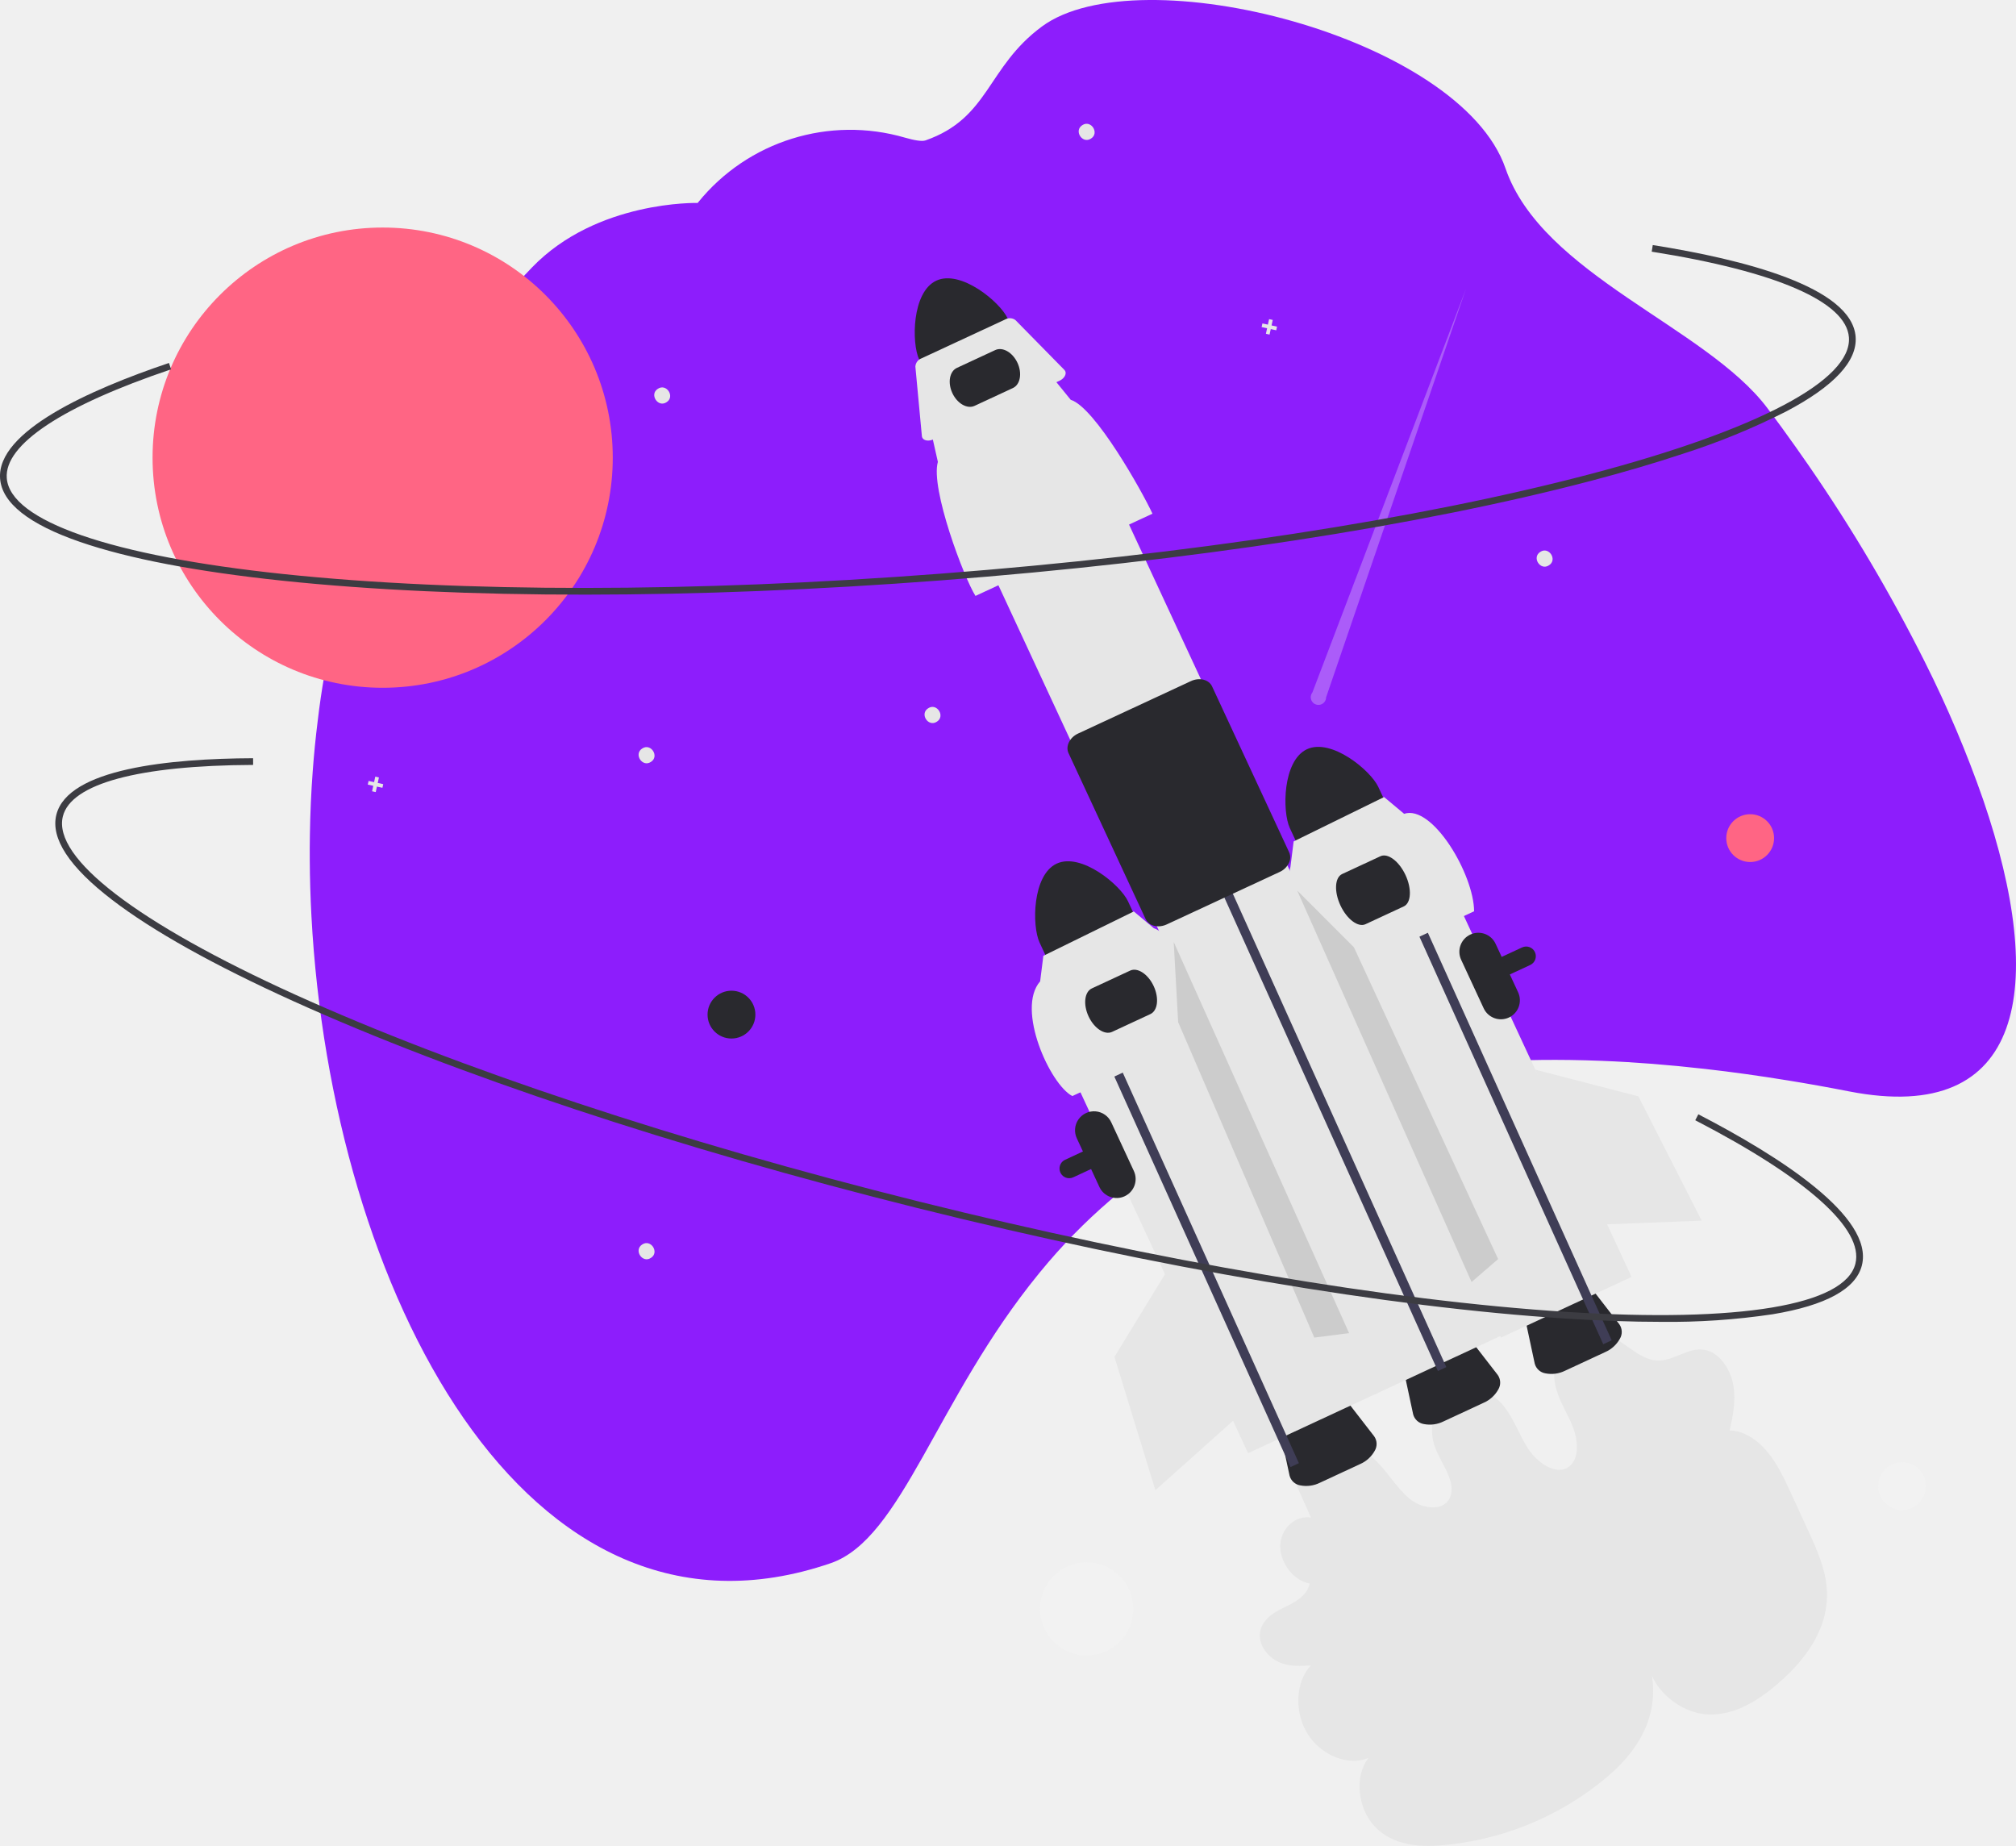
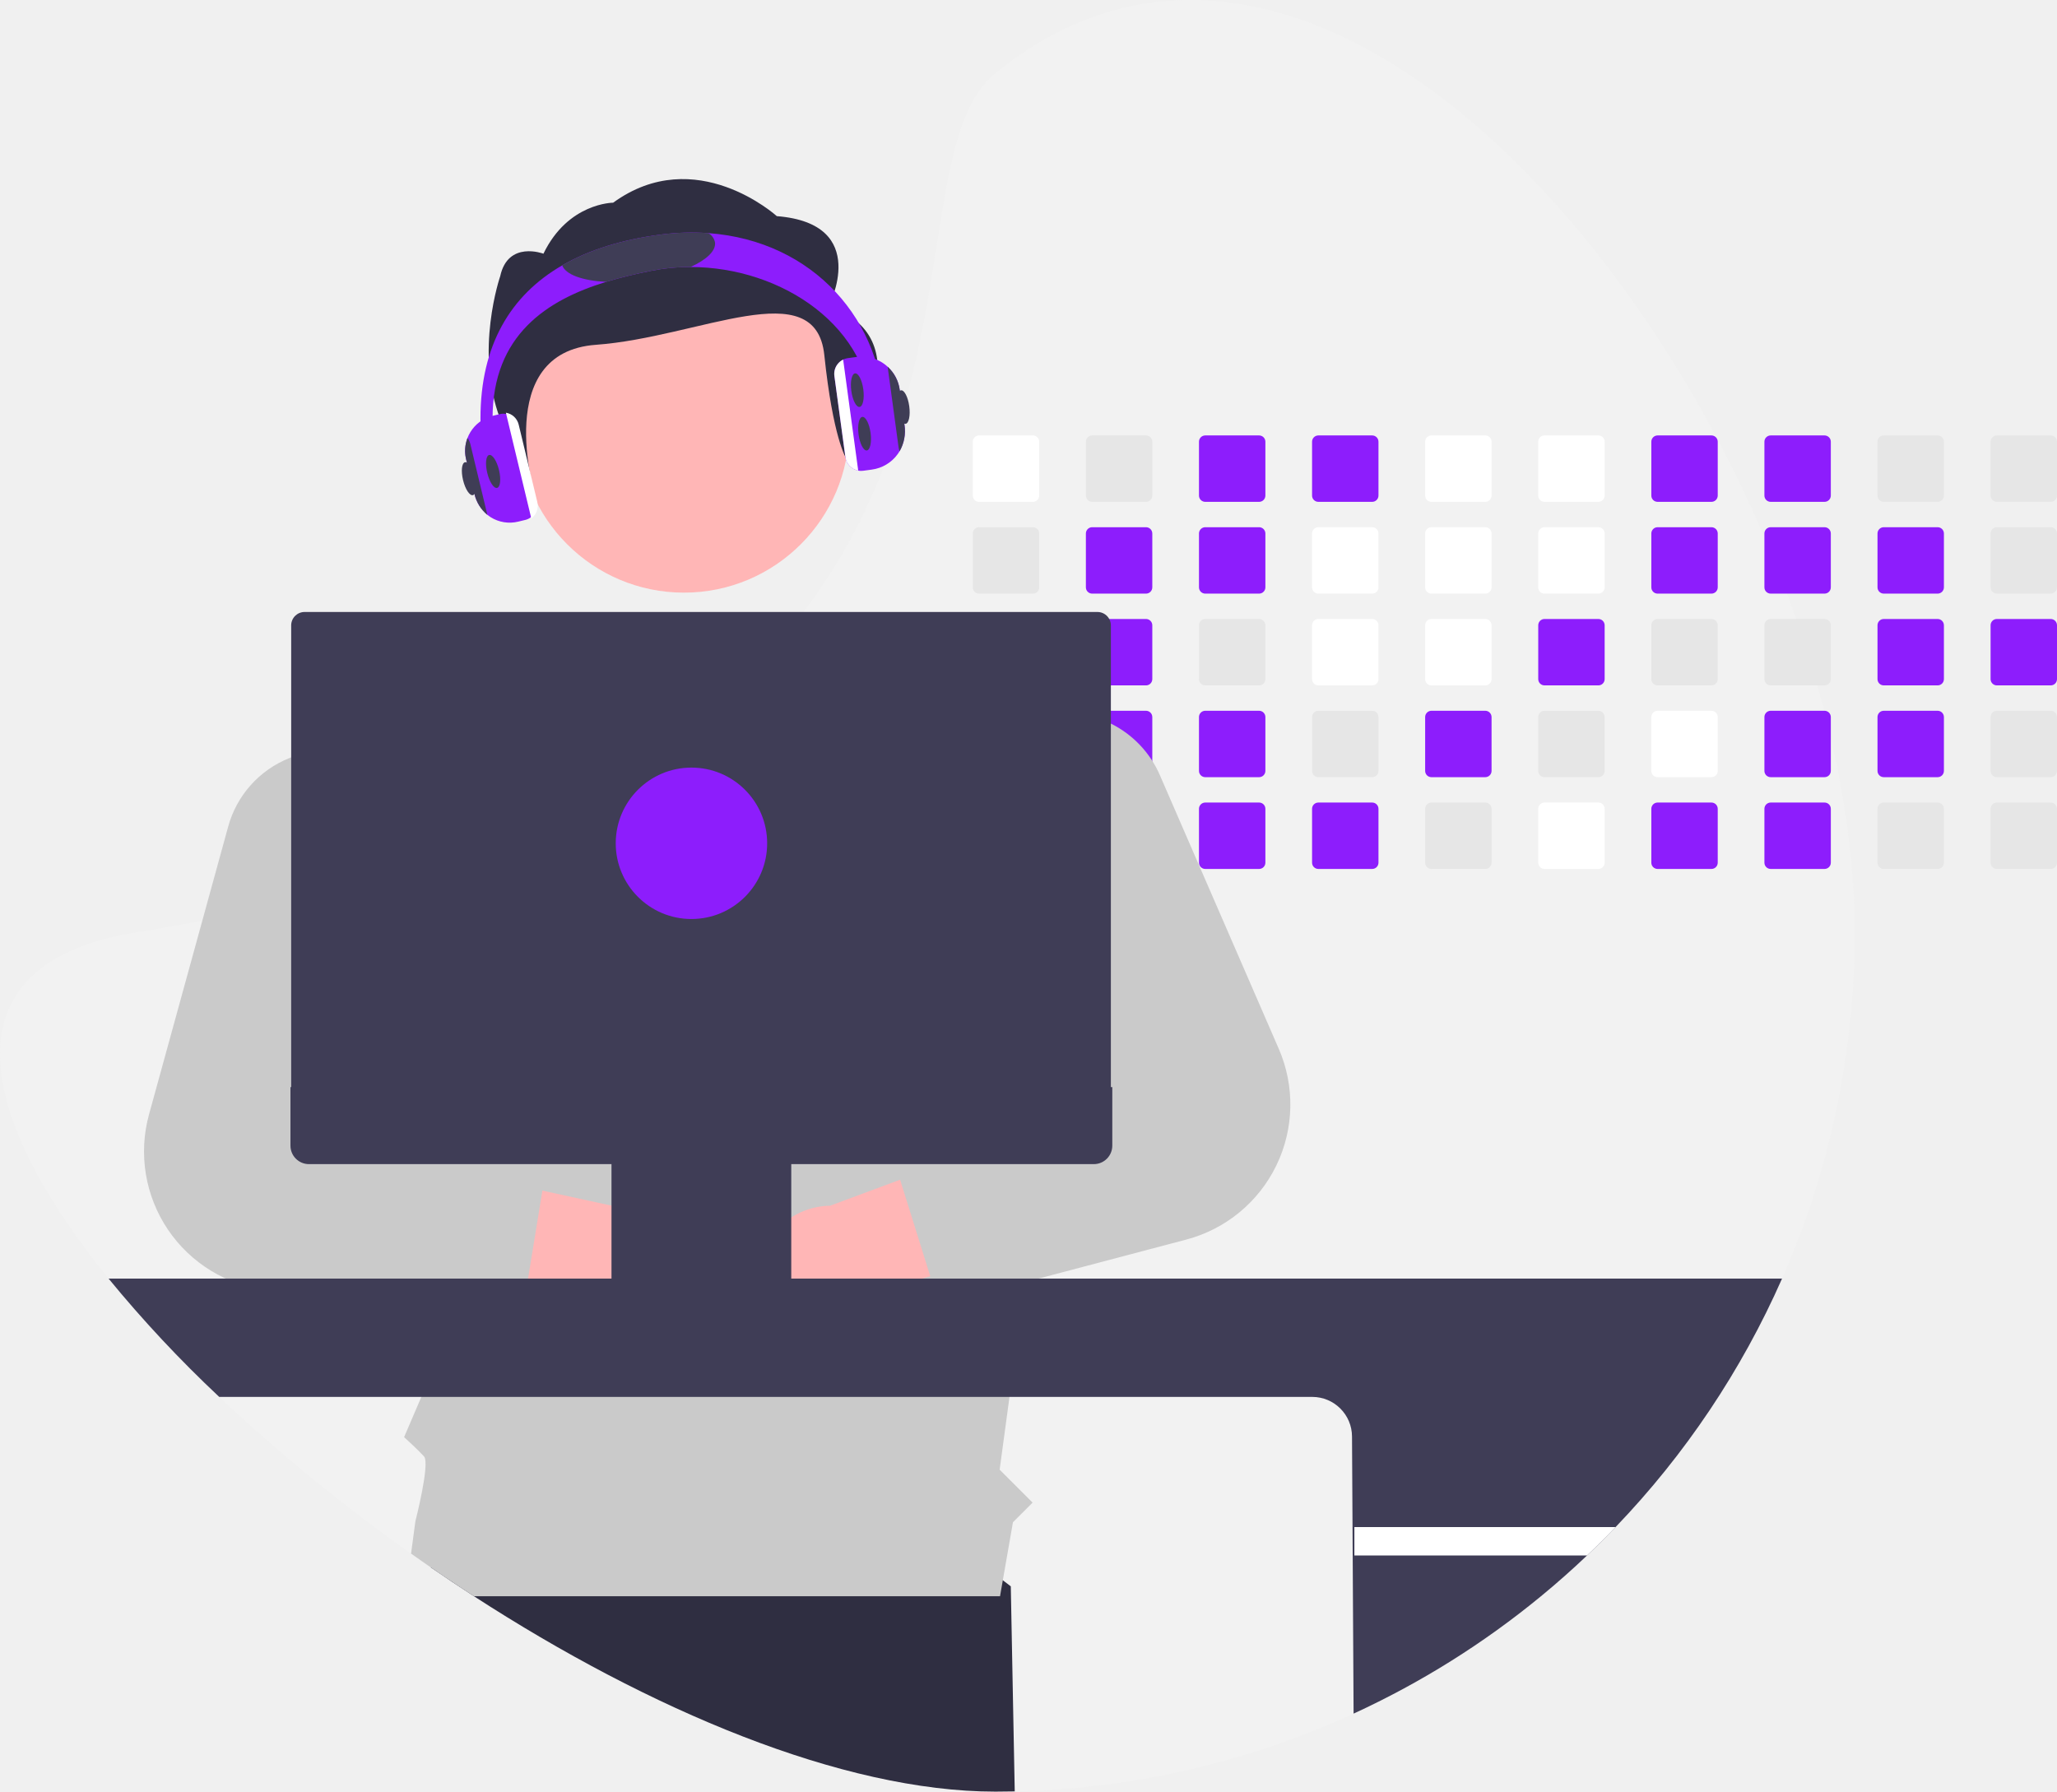
- <svg xmlns="http://www.w3.org/2000/svg" width="534.655" height="489.501" viewBox="0 0 534.655 489.501">
-   <g id="undraw_outer_space_re_u9vd" transform="translate(0.001 0)">
-     <path id="Caminho_87" data-name="Caminho 87" d="M721.152,670.742l5.138,11.52c-4.176-.665-8.06,2.9-8.147,7.482s3.638,9.346,7.814,10c-.8,3.556-4.243,5.124-7.232,6.561s-6.212,3.821-5.99,7.61c.179,3.043,2.695,5.729,5.366,6.809s5.475.914,8.181.733c-4.1,4.289-4.5,12.352-.9,18.136s10.793,8.632,16.178,6.405c-3.8,4.733-2.978,13.4,1.744,18.285,4.76,4.924,11.659,5.4,17.689,4.882a78.347,78.347,0,0,0,42.069-16.672c4.61-3.663,8.917-7.972,11.547-13.592a24.874,24.874,0,0,0,.955-19.131c.661,8.012,8.68,14.339,15.893,14.693s13.512-3.709,18.865-8.343c7.118-6.162,13.708-14.8,12.731-25.457-.484-5.276-2.788-10.35-5.048-15.265l-4.382-9.528c-1.769-3.847-3.578-7.759-6.24-10.987s-6.358-5.727-10.056-5.7c.846-3.863,1.695-7.87.986-11.974s-3.422-8.354-7.112-9.315c-4.7-1.223-8.677,3.111-13.4,2.7-4.545-.393-8.3-4.954-12.714-6.762a10.178,10.178,0,0,0-10.983,1.9c-2.8,2.731-3.964,7.345-2.96,11.711.88,3.825,3.22,7.2,4.64,10.887s1.641,8.431-1.087,10.446c-3.292,2.431-8.3-.877-10.875-4.879s-4.049-8.848-7.3-12.213c-3.839-3.972-9.848-4.9-13.8-2.138s-5.464,8.958-3.471,14.221c1.629,4.3,5.361,8.658,4.067,12.711-1.368,4.283-7.354,3.741-10.965.714s-6.008-7.587-9.575-10.682a14.834,14.834,0,0,0-12.505-3.641,12.875,12.875,0,0,0-9.227,8.244" transform="translate(-378.612 -279.825)" fill="#e6e6e6" />
-     <path id="Caminho_88" data-name="Caminho 88" d="M852.725,629.49l-10.66,4.953a8.183,8.183,0,0,1-5.175.7,3.527,3.527,0,0,1-2.868-2.6l-2.48-11.585c-.468-2.185,1.342-4.771,4.3-6.147l5.887-2.735c2.962-1.376,6.105-1.092,7.474.676l7.254,9.367a3.527,3.527,0,0,1,.135,3.867A8.184,8.184,0,0,1,852.725,629.49Z" transform="translate(-427.004 -270.947)" fill="#29292e" />
-     <path id="Caminho_89" data-name="Caminho 89" d="M300.467,181.318a209.733,209.733,0,0,1,45.917-73.5c17.185-17.84,43.932-17.1,43.932-17.1l.153-.19A51.888,51.888,0,0,1,445.3,73.4c2.55.732,4.512,1.056,5.444.73,17.008-5.953,16.209-19.388,30.883-30.212,25.694-18.951,110.916,2.757,122.933,37.63,9.74,28.264,53.216,41.963,69.459,63.582q3.81,5.071,7.476,10.259,1.719,2.41,3.4,4.857a432.753,432.753,0,0,1,30.9,52.229,304.61,304.61,0,0,1,15.464,36.546c16.939,49.52,11.147,86.414-35.561,77.3q-8.293-1.623-16.188-2.9-11.432-1.866-22.067-3.066-14.321-1.629-27.25-2.134-4.347-.175-8.535-.234c-41.277-.572-71.9,7.2-95.221,19.256q-5.931,3.059-11.241,6.472a139.852,139.852,0,0,0-15.452,11.446,151.019,151.019,0,0,0-18.617,19.076l-.309.379c-27.282,33.371-36.261,70.315-55.238,76.82-81.125,27.811-132.432-73-137.694-171.622q-.4-7.454-.44-14.866-.025-3.313.033-6.608c.083-5.731.336-11.426.759-17.051q.237-3.226.55-6.418c.23-2.295.48-4.576.769-6.843A212.191,212.191,0,0,1,300.467,181.318Z" transform="translate(-205.294 -36.897)" fill="#8d1dfc" />
-     <path id="Caminho_90" data-name="Caminho 90" d="M729.9,371.812c-6.479,3.016-6.586,16.527-4.554,20.9l3.682,7.924,23.467-10.9-3.681-7.924C746.777,377.437,736.383,368.806,729.9,371.812Z" transform="translate(-383.281 -173.132)" fill="#29292e" />
-     <path id="Caminho_91" data-name="Caminho 91" d="M625.627,521.994a2.566,2.566,0,0,1-1.082-4.894l121.191-56.307a2.565,2.565,0,1,1,2.162,4.653h0L626.707,521.753A2.55,2.55,0,0,1,625.627,521.994Z" transform="translate(-342.071 -209.55)" fill="#29292e" />
-     <rect id="Retângulo_17" data-name="Retângulo 17" width="38.199" height="128.968" transform="translate(343.716 237.753) rotate(-24.92)" fill="#e6e6e6" />
-     <path id="Caminho_92" data-name="Caminho 92" d="M563.971,162.086c-6.479,3.016-6.586,16.527-4.554,20.9l3.682,7.924,23.467-10.9-3.682-7.924C580.848,167.711,570.454,159.08,563.971,162.086Z" transform="translate(-315.659 -87.662)" fill="#29292e" />
-     <path id="Caminho_93" data-name="Caminho 93" d="M798.3,652.185l-10.66,4.953a8.184,8.184,0,0,1-5.175.7,3.527,3.527,0,0,1-2.868-2.6l-2.48-11.585c-.468-2.185,1.342-4.771,4.3-6.147l5.887-2.735c2.962-1.376,6.105-1.092,7.474.676l7.255,9.367a3.527,3.527,0,0,1,.135,3.867A8.183,8.183,0,0,1,798.3,652.185Z" transform="translate(-404.823 -280.196)" fill="#29292e" />
-     <path id="Caminho_94" data-name="Caminho 94" d="M742.979,679.631l-10.66,4.953a8.184,8.184,0,0,1-5.175.7,3.527,3.527,0,0,1-2.868-2.6L721.8,671.1c-.468-2.185,1.342-4.771,4.3-6.147l5.887-2.735c2.962-1.376,6.105-1.092,7.474.676l7.254,9.367a3.527,3.527,0,0,1,.135,3.867,8.183,8.183,0,0,1-3.87,3.505Z" transform="translate(-382.279 -291.381)" fill="#29292e" />
-     <rect id="Retângulo_18" data-name="Retângulo 18" width="38.199" height="260.695" transform="translate(254.651 133.392) rotate(-24.92)" fill="#e6e6e6" />
-     <path id="Caminho_95" data-name="Caminho 95" d="M546.277,397.1l-3.887-8.553,2.238-1.032,3.875,8.526L604.619,520.46l-2.235,1.039" transform="translate(-221.042 -157.924)" fill="#3f3d56" />
-     <path id="Caminho_96" data-name="Caminho 96" d="M620.277,385.1l-3.887-8.553,2.238-1.032,3.875,8.526L678.619,508.46l-2.235,1.039" transform="translate(-251.199 -153.033)" fill="#3f3d56" />
-     <path id="Caminho_97" data-name="Caminho 97" d="M624.479,242.372,577.54,264.18c-2.988-4.649-12-28.474-9.974-35.543l-1.518-6.741,32.41-15.058,4.338,5.337C609.235,214.15,621.772,236.528,624.479,242.372Z" transform="translate(-318.837 -106.153)" fill="#e6e6e6" />
-     <path id="Caminho_98" data-name="Caminho 98" d="M596.747,195.925,563.3,211.464c-1.234.574-2.549.363-2.937-.471a1.154,1.154,0,0,1-.1-.381l-1.731-18.466a2.469,2.469,0,0,1,1.636-2.167l22.18-10.305a2.469,2.469,0,0,1,2.711.147l13,13.232c.665.677.3,1.835-.806,2.587a3.6,3.6,0,0,1-.5.284Z" transform="translate(-315.772 -94.951)" fill="#e6e6e6" />
-     <path id="Caminho_99" data-name="Caminho 99" d="M650.728,406.435a4.519,4.519,0,0,1-1.075-.127,3.321,3.321,0,0,1-2.309-1.792L626.9,360.505c-.846-1.822.29-4.152,2.532-5.194L659.371,341.4c2.243-1.043,4.756-.407,5.6,1.414l20.448,44.01a3.32,3.32,0,0,1-.119,2.92,5.04,5.04,0,0,1-2.414,2.274l-29.941,13.911A5.285,5.285,0,0,1,650.728,406.435Z" transform="translate(-343.521 -160.787)" fill="#29292e" />
-     <rect id="Retângulo_19" data-name="Retângulo 19" width="38.199" height="128.968" transform="translate(276.663 268.404) rotate(-24.92)" fill="#e6e6e6" />
-     <path id="Caminho_100" data-name="Caminho 100" d="M590.665,203.473l-10.159,4.72c-1.96.911-4.605-.607-5.895-3.383s-.744-5.776,1.216-6.687l10.159-4.72c1.96-.911,4.605.607,5.895,3.383S592.626,202.562,590.665,203.473Z" transform="translate(-322.042 -100.57)" fill="#29292e" />
-     <path id="Caminho_101" data-name="Caminho 101" d="M617.865,423.016c-6.479,3.016-6.586,16.527-4.554,20.9l3.681,7.924,23.467-10.9-3.682-7.924C634.742,428.641,624.348,420.01,617.865,423.016Z" transform="translate(-337.623 -193.999)" fill="#29292e" />
-     <path id="Caminho_102" data-name="Caminho 102" d="M437.908,375.223c-2.288,1.525-4.63-2.1-2.3-3.561C437.9,370.138,440.24,373.767,437.908,375.223Z" transform="translate(-265.286 -173.175)" fill="#e6e6e6" />
-     <path id="Caminho_103" data-name="Caminho 103" d="M839.908,287.223c-2.288,1.525-4.63-2.1-2.3-3.561C839.9,282.138,842.239,285.767,839.908,287.223Z" transform="translate(-429.114 -137.312)" fill="#e6e6e6" />
-     <path id="Caminho_104" data-name="Caminho 104" d="M565.908,357.223c-2.288,1.525-4.63-2.1-2.3-3.561C565.9,352.138,568.24,355.767,565.908,357.223Z" transform="translate(-317.45 -165.84)" fill="#e6e6e6" />
-     <path id="Caminho_105" data-name="Caminho 105" d="M437.908,597.223c-2.288,1.525-4.63-2.1-2.3-3.561C437.9,592.138,440.24,595.766,437.908,597.223Z" transform="translate(-265.286 -263.647)" fill="#e6e6e6" />
-     <path id="Caminho_106" data-name="Caminho 106" d="M634.907,96.223c-2.288,1.525-4.63-2.1-2.3-3.561C634.9,91.138,637.24,94.767,634.907,96.223Z" transform="translate(-345.57 -59.474)" fill="#e6e6e6" />
-     <path id="Caminho_107" data-name="Caminho 107" d="M444.908,214.223c-2.288,1.525-4.63-2.1-2.3-3.561C444.9,209.138,447.24,212.767,444.908,214.223Z" transform="translate(-268.139 -107.562)" fill="#e6e6e6" />
-     <path id="Caminho_108" data-name="Caminho 108" d="M568.822,144.832l-1.456-.319.319-1.456-.97-.213L566.4,144.3l-1.456-.319-.213.97,1.456.319-.319,1.456.97.213.319-1.456,1.456.319Z" transform="translate(-230.145 -58.214)" fill="#e6e6e6" />
-     <path id="Caminho_109" data-name="Caminho 109" d="M168.725,349.611l-1.456-.319.319-1.456-.97-.213-.319,1.456-1.456-.319-.213.97,1.456.319-.319,1.456.97.212.319-1.456,1.456.319Z" transform="translate(-67.092 -141.668)" fill="#e6e6e6" />
-     <path id="Caminho_110" data-name="Caminho 110" d="M815.174,476.856a5.042,5.042,0,0,1-6.689-2.445l-5.991-12.9a5.036,5.036,0,0,1,9.134-4.244l5.991,12.9A5.042,5.042,0,0,1,815.174,476.856Z" transform="translate(-415.005 -207.025)" fill="#29292e" />
-     <path id="Caminho_111" data-name="Caminho 111" d="M643.174,556.856a5.042,5.042,0,0,1-6.689-2.445l-5.991-12.9a5.036,5.036,0,1,1,9.134-4.244l5.991,12.9A5.042,5.042,0,0,1,643.174,556.856Z" transform="translate(-344.909 -239.628)" fill="#29292e" />
-     <path id="Caminho_112" data-name="Caminho 112" d="M774.965,423.942l-40.173,18.665c-2.558-3.979-10.268-24.37-8.537-30.42l.85-6.768,23.987-11.768,5.315,4.446C763.9,395.566,774.9,414.123,774.965,423.942Z" transform="translate(-384.024 -182.286)" fill="#e6e6e6" />
-     <path id="Caminho_113" data-name="Caminho 113" d="M764.807,433.3l-10.159,4.72c-1.96.911-4.943-1.335-6.648-5s-1.5-7.4.463-8.309l10.159-4.72c1.96-.911,4.943,1.335,6.648,5S766.767,432.386,764.807,433.3Z" transform="translate(-392.517 -192.934)" fill="#29292e" />
-     <path id="Caminho_114" data-name="Caminho 114" d="M480.277,440.1l-3.887-8.553,2.238-1.032,3.875,8.526L538.619,563.46l-2.235,1.039" transform="translate(-194.145 -175.448)" fill="#3f3d56" />
-     <path id="Caminho_115" data-name="Caminho 115" d="M661.574,475.145,621.4,493.81c-5.927-3.06-14.984-23.083-8.537-30.42l.85-6.768L637.7,444.854l5.315,4.446C648.528,450.992,659.258,470.145,661.574,475.145Z" transform="translate(-337.011 -203.153)" fill="#e6e6e6" />
-     <path id="Caminho_116" data-name="Caminho 116" d="M651.84,482.7l-10.159,4.72c-1.96.911-4.758-.935-6.235-4.115s-1.084-6.508.876-7.419l10.159-4.72c1.96-.911,4.758.935,6.235,4.115S653.8,481.789,651.84,482.7Z" transform="translate(-346.754 -213.78)" fill="#29292e" />
-     <circle id="Elipse_9" data-name="Elipse 9" cx="61.024" cy="61.024" r="61.024" transform="translate(40.46 60.34)" fill="#ff6584" />
-     <path id="Caminho_117" data-name="Caminho 117" d="M739.591,274.52l37.084-108.308L735.954,273.223a2.039,2.039,0,1,0,3.637,1.3Z" transform="translate(-387.899 -89.597)" fill="#f0f0f0" opacity="0.3" />
-     <path id="Caminho_118" data-name="Caminho 118" d="M595.013,201.966q-10.889,3.619-24.144,7.11C525.163,221.11,463.9,230.5,398.362,235.508s-127.515,5.047-174.52.1c-22.9-2.409-41.008-5.873-53.828-10.3-13.573-4.684-20.705-10.328-21.2-16.775-.96-12.56,23.825-23.615,44.786-30.677l.568,1.684c-28.785,9.7-44.262,19.946-43.58,28.857.868,11.349,27.635,20.622,73.439,25.44,46.9,4.933,108.766,4.9,174.2-.107s126.584-14.372,172.189-26.379c44.538-11.725,69.585-24.96,68.718-36.31-.721-9.423-19.3-17.484-52.3-22.7l.278-1.755c23.983,3.789,52.784,11.084,53.8,24.319.493,6.447-5.7,13.11-18.4,19.8A185.68,185.68,0,0,1,595.013,201.966Z" transform="translate(-148.791 -81.601)" fill="#3c3c42" />
-     <circle id="Elipse_10" data-name="Elipse 10" cx="6.341" cy="6.341" r="6.341" transform="translate(457.813 215.915)" fill="#ff6584" />
-     <circle id="Elipse_11" data-name="Elipse 11" cx="6.341" cy="6.341" r="6.341" transform="translate(498.101 387.731)" fill="#f2f2f2" />
-     <circle id="Elipse_12" data-name="Elipse 12" cx="12.362" cy="12.362" r="12.362" transform="translate(275.828 414.295)" fill="#f2f2f2" />
-     <circle id="Elipse_13" data-name="Elipse 13" cx="6.341" cy="6.341" r="6.341" transform="translate(187.648 262.72)" fill="#29292e" />
-     <path id="Caminho_119" data-name="Caminho 119" d="M687.226,478.768l27.358,7.082,16.779,32.958L703,519.92Z" transform="translate(-280.067 -195.113)" fill="#e6e6e6" />
-     <path id="Caminho_120" data-name="Caminho 120" d="M580.645,398.574,595.7,413.639l38.242,82.682L626.9,502.4Z" transform="translate(-236.632 -162.432)" fill="#ccc" />
-     <path id="Caminho_121" data-name="Caminho 121" d="M525.386,421.624l1.181,21.267,36.1,83.641,9.228-1.188Z" transform="translate(-214.112 -171.825)" fill="#ccc" />
-     <path id="Caminho_122" data-name="Caminho 122" d="M513.588,566.637l-14.734,24.115L509.716,626.1l21.159-18.928Z" transform="translate(-203.3 -230.923)" fill="#e6e6e6" />
-     <path id="Caminho_123" data-name="Caminho 123" d="M599.322,525.729q-11.475,0-25.154-.867c-47.169-3-108.266-13.409-172.038-29.323S279.53,460.113,236.484,440.6c-20.969-9.507-37.062-18.507-47.833-26.748-11.4-8.725-16.391-16.331-14.826-22.6,3.05-12.222,30.056-14.9,52.175-14.987l.008,1.777c-30.375.125-48.294,4.969-50.458,13.64-2.756,11.044,19.721,28.285,61.668,47.3,42.951,19.473,101.67,38.948,165.342,54.837S527.216,520.1,574.281,523.088c45.963,2.92,73.906-1.74,76.662-12.784,2.288-9.169-12.8-22.677-42.474-38.035l.817-1.578c21.564,11.16,46.595,27.166,43.381,40.044-1.566,6.273-9.542,10.643-23.708,12.988A185.651,185.651,0,0,1,599.322,525.729Z" transform="translate(-158.879 -175.197)" fill="#3c3c42" />
-   </g>
+ <svg xmlns="http://www.w3.org/2000/svg" data-name="Layer 1" width="850.538" height="740.83" viewBox="0 0 850.538 740.83">
+   <path d="M941.609,465.125a354.21,354.21,0,0,1-98.85,245.9q-5.745,6.015-11.8,11.74-9.225,8.775-19.07,16.87a353.934,353.934,0,0,1-217.58,80.69q-3.975.09-7.98.09c-63.43,0-143.21-33.88-215.61-80.78q-8.985-5.82-17.81-11.91-4.125-2.82-8.21-5.72a730.43,730.43,0,0,1-79.32-64.8,514.116,514.116,0,0,1-45.75-48.92c-55.63-68.62-67.9-130.45,11.41-143.16q14.085-2.25,27.34-4.81,19.2-3.69,36.75-7.97,23.64-5.745,44.42-12.46,6.99-2.25,13.66-4.59c65.74-23.09,109.74-53.2,139.69-85.87q7.62-8.295,14.05-16.79a236.055,236.055,0,0,0,17.83-27.12,254.898,254.898,0,0,0,18.41-41.05l.27-.78c23.83-68.74,16.58-132.5,42.87-153.84,112.38-91.23,252.29,38.69,317.96,191.9q4.965,11.58,9.34,23.3,1.965,5.235,3.79,10.49,4.8,13.695,8.71,27.46,1.5,5.25,2.86,10.49c.97,3.77,1.9,7.53,2.76,11.29C938.139,412.305,941.609,439.455,941.609,465.125Z" transform="translate(-174.731 -79.58524)" fill="#f2f2f2" />
+   <path d="M594.309,820.325q-3.975.09-7.98.09c-63.43,0-143.21-33.88-215.61-80.78q-8.985-5.82-17.81-11.91l5.16-31.4,156.21-20.74,78.4,59.95Z" transform="translate(-174.731 -79.58524)" fill="#2f2e41" />
+   <path d="M601.829,259.635h-22.26a2.601,2.601,0,0,0-2.6,2.6v22.27a2.593,2.593,0,0,0,2.6,2.59h22.26a2.599,2.599,0,0,0,2.6-2.59v-22.27A2.608,2.608,0,0,0,601.829,259.635Z" transform="translate(-174.731 -79.58524)" fill="#fff" />
+   <path d="M601.829,297.585h-22.26a2.601,2.601,0,0,0-2.6,2.6v22.27a2.593,2.593,0,0,0,2.6,2.59h22.26a2.599,2.599,0,0,0,2.6-2.59v-22.27A2.608,2.608,0,0,0,601.829,297.585Z" transform="translate(-174.731 -79.58524)" fill="#e6e6e6" />
+   <path d="M601.829,335.535h-22.26a2.601,2.601,0,0,0-2.6,2.6v22.26a2.595,2.595,0,0,0,2.6,2.6h22.26a2.601,2.601,0,0,0,2.6-2.6v-22.26A2.608,2.608,0,0,0,601.829,335.535Z" transform="translate(-174.731 -79.58524)" fill="#e6e6e6" />
+   <path d="M604.389,375.625a2.617,2.617,0,0,0-2.56-2.14h-22.26a2.601,2.601,0,0,0-2.6,2.6v22.26a2.595,2.595,0,0,0,2.6,2.6h22.26a2.601,2.601,0,0,0,2.6-2.6v-22.26A2.313,2.313,0,0,0,604.389,375.625Z" transform="translate(-174.731 -79.58524)" fill="#e6e6e6" />
+   <path d="M602.839,411.635a2.634,2.634,0,0,0-1.01-.2h-22.26a2.595,2.595,0,0,0-2.6,2.6v22.26a2.588,2.588,0,0,0,2.6,2.6h22.26a2.601,2.601,0,0,0,2.6-2.6v-22.26A2.616,2.616,0,0,0,602.839,411.635Z" transform="translate(-174.731 -79.58524)" fill="#e6e6e6" />
+   <path d="M648.589,259.635h-22.26a2.601,2.601,0,0,0-2.6,2.6v22.27a2.593,2.593,0,0,0,2.6,2.59h22.26a2.599,2.599,0,0,0,2.6-2.59v-22.27A2.608,2.608,0,0,0,648.589,259.635Z" transform="translate(-174.731 -79.58524)" fill="#e6e6e6" />
+   <path d="M648.589,297.585h-22.26a2.601,2.601,0,0,0-2.6,2.6v22.27a2.593,2.593,0,0,0,2.6,2.59h22.26a2.599,2.599,0,0,0,2.6-2.59v-22.27A2.608,2.608,0,0,0,648.589,297.585Z" transform="translate(-174.731 -79.58524)" fill="#8d1dfc" />
+   <path d="M648.589,335.535h-22.26a2.601,2.601,0,0,0-2.6,2.6v22.26a2.595,2.595,0,0,0,2.6,2.6h22.26a2.601,2.601,0,0,0,2.6-2.6v-22.26A2.608,2.608,0,0,0,648.589,335.535Z" transform="translate(-174.731 -79.58524)" fill="#8d1dfc" />
+   <path d="M648.589,373.485h-22.26a2.593,2.593,0,0,0-2.46,1.78,2.478,2.478,0,0,0-.14.82v22.26a2.595,2.595,0,0,0,2.6,2.6h22.26a2.601,2.601,0,0,0,2.6-2.6v-22.26A2.608,2.608,0,0,0,648.589,373.485Z" transform="translate(-174.731 -79.58524)" fill="#8d1dfc" />
+   <path d="M648.589,411.435h-22.26a2.595,2.595,0,0,0-2.6,2.6v22.26a2.595,2.595,0,0,0,2.6,2.6h22.26a2.601,2.601,0,0,0,2.6-2.6v-22.26A2.601,2.601,0,0,0,648.589,411.435Z" transform="translate(-174.731 -79.58524)" fill="#e6e6e6" />
+   <path d="M695.349,259.635h-22.26a2.601,2.601,0,0,0-2.6,2.6v22.27a2.593,2.593,0,0,0,2.6,2.59h22.26a2.599,2.599,0,0,0,2.6-2.59v-22.27A2.608,2.608,0,0,0,695.349,259.635Z" transform="translate(-174.731 -79.58524)" fill="#8d1dfc" />
+   <path d="M695.349,297.585h-22.26a2.601,2.601,0,0,0-2.6,2.6v22.27a2.593,2.593,0,0,0,2.6,2.59h22.26a2.599,2.599,0,0,0,2.6-2.59v-22.27A2.608,2.608,0,0,0,695.349,297.585Z" transform="translate(-174.731 -79.58524)" fill="#8d1dfc" />
+   <path d="M695.349,335.535h-22.26a2.601,2.601,0,0,0-2.6,2.6v22.26a2.595,2.595,0,0,0,2.6,2.6h22.26a2.601,2.601,0,0,0,2.6-2.6v-22.26A2.608,2.608,0,0,0,695.349,335.535Z" transform="translate(-174.731 -79.58524)" fill="#e6e6e6" />
+   <path d="M695.349,373.485h-22.26a2.601,2.601,0,0,0-2.6,2.6v22.26a2.595,2.595,0,0,0,2.6,2.6h22.26a2.601,2.601,0,0,0,2.6-2.6v-22.26A2.608,2.608,0,0,0,695.349,373.485Z" transform="translate(-174.731 -79.58524)" fill="#8d1dfc" />
+   <path d="M695.349,411.435h-22.26a2.595,2.595,0,0,0-2.6,2.6v22.26a2.595,2.595,0,0,0,2.6,2.6h22.26a2.601,2.601,0,0,0,2.6-2.6v-22.26A2.601,2.601,0,0,0,695.349,411.435Z" transform="translate(-174.731 -79.58524)" fill="#8d1dfc" />
+   <path d="M742.109,259.635h-22.26a2.601,2.601,0,0,0-2.6,2.6v22.27a2.593,2.593,0,0,0,2.6,2.59h22.26a2.599,2.599,0,0,0,2.6-2.59v-22.27A2.608,2.608,0,0,0,742.109,259.635Z" transform="translate(-174.731 -79.58524)" fill="#8d1dfc" />
+   <path d="M742.109,297.585h-22.26a2.601,2.601,0,0,0-2.6,2.6v22.27a2.593,2.593,0,0,0,2.6,2.59h22.26a2.599,2.599,0,0,0,2.6-2.59v-22.27A2.608,2.608,0,0,0,742.109,297.585Z" transform="translate(-174.731 -79.58524)" fill="#fff" />
+   <path d="M742.109,335.535h-22.26a2.601,2.601,0,0,0-2.6,2.6v22.26a2.595,2.595,0,0,0,2.6,2.6h22.26a2.601,2.601,0,0,0,2.6-2.6v-22.26A2.608,2.608,0,0,0,742.109,335.535Z" transform="translate(-174.731 -79.58524)" fill="#fff" />
+   <path d="M742.109,373.485h-22.26a2.601,2.601,0,0,0-2.6,2.6v22.26a2.595,2.595,0,0,0,2.6,2.6h22.26a2.601,2.601,0,0,0,2.6-2.6v-22.26A2.608,2.608,0,0,0,742.109,373.485Z" transform="translate(-174.731 -79.58524)" fill="#e6e6e6" />
+   <path d="M742.109,411.435h-22.26a2.595,2.595,0,0,0-2.6,2.6v22.26a2.595,2.595,0,0,0,2.6,2.6h22.26a2.601,2.601,0,0,0,2.6-2.6v-22.26A2.601,2.601,0,0,0,742.109,411.435Z" transform="translate(-174.731 -79.58524)" fill="#8d1dfc" />
+   <path d="M788.869,259.635h-22.27a2.599,2.599,0,0,0-2.59,2.6v22.27a2.591,2.591,0,0,0,2.59,2.59h22.27a2.599,2.599,0,0,0,2.6-2.59v-22.27A2.608,2.608,0,0,0,788.869,259.635Z" transform="translate(-174.731 -79.58524)" fill="#fff" />
+   <path d="M788.869,297.585h-22.27a2.599,2.599,0,0,0-2.59,2.6v22.27a2.59,2.59,0,0,0,2.59,2.59h22.27a2.599,2.599,0,0,0,2.6-2.59v-22.27A2.608,2.608,0,0,0,788.869,297.585Z" transform="translate(-174.731 -79.58524)" fill="#fff" />
+   <path d="M788.869,335.535h-22.27a2.599,2.599,0,0,0-2.59,2.6v22.26a2.593,2.593,0,0,0,2.59,2.6h22.27a2.601,2.601,0,0,0,2.6-2.6v-22.26A2.608,2.608,0,0,0,788.869,335.535Z" transform="translate(-174.731 -79.58524)" fill="#fff" />
+   <path d="M788.869,373.485h-22.27a2.599,2.599,0,0,0-2.59,2.6v22.26a2.593,2.593,0,0,0,2.59,2.6h22.27a2.601,2.601,0,0,0,2.6-2.6v-22.26A2.608,2.608,0,0,0,788.869,373.485Z" transform="translate(-174.731 -79.58524)" fill="#8d1dfc" />
+   <path d="M788.869,411.435h-22.27a2.593,2.593,0,0,0-2.59,2.6v22.26a2.593,2.593,0,0,0,2.59,2.6h22.27a2.601,2.601,0,0,0,2.6-2.6v-22.26A2.601,2.601,0,0,0,788.869,411.435Z" transform="translate(-174.731 -79.58524)" fill="#e6e6e6" />
+   <path d="M835.629,259.635h-22.27a2.599,2.599,0,0,0-2.59,2.6v22.27a2.591,2.591,0,0,0,2.59,2.59h22.27a2.599,2.599,0,0,0,2.6-2.59v-22.27A2.608,2.608,0,0,0,835.629,259.635Z" transform="translate(-174.731 -79.58524)" fill="#fff" />
+   <path d="M835.629,297.585h-22.27a2.599,2.599,0,0,0-2.59,2.6v22.27a2.59,2.59,0,0,0,2.59,2.59h22.27a2.599,2.599,0,0,0,2.6-2.59v-22.27A2.608,2.608,0,0,0,835.629,297.585Z" transform="translate(-174.731 -79.58524)" fill="#fff" />
+   <path d="M835.629,335.535h-22.27a2.599,2.599,0,0,0-2.59,2.6v22.26a2.593,2.593,0,0,0,2.59,2.6h22.27a2.601,2.601,0,0,0,2.6-2.6v-22.26A2.608,2.608,0,0,0,835.629,335.535Z" transform="translate(-174.731 -79.58524)" fill="#8d1dfc" />
+   <path d="M835.629,373.485h-22.27a2.599,2.599,0,0,0-2.59,2.6v22.26a2.593,2.593,0,0,0,2.59,2.6h22.27a2.601,2.601,0,0,0,2.6-2.6v-22.26A2.608,2.608,0,0,0,835.629,373.485Z" transform="translate(-174.731 -79.58524)" fill="#e6e6e6" />
+   <path d="M835.629,411.435h-22.27a2.593,2.593,0,0,0-2.59,2.6v22.26a2.593,2.593,0,0,0,2.59,2.6h22.27a2.601,2.601,0,0,0,2.6-2.6v-22.26A2.601,2.601,0,0,0,835.629,411.435Z" transform="translate(-174.731 -79.58524)" fill="#fff" />
+   <path d="M882.389,259.635h-22.27a2.599,2.599,0,0,0-2.59,2.6v22.27a2.591,2.591,0,0,0,2.59,2.59h22.27a2.599,2.599,0,0,0,2.6-2.59v-22.27A2.608,2.608,0,0,0,882.389,259.635Z" transform="translate(-174.731 -79.58524)" fill="#8d1dfc" />
+   <path d="M882.389,297.585h-22.27a2.599,2.599,0,0,0-2.59,2.6v22.27a2.59,2.59,0,0,0,2.59,2.59h22.27a2.599,2.599,0,0,0,2.6-2.59v-22.27A2.608,2.608,0,0,0,882.389,297.585Z" transform="translate(-174.731 -79.58524)" fill="#8d1dfc" />
+   <path d="M882.389,335.535h-22.27a2.599,2.599,0,0,0-2.59,2.6v22.26a2.593,2.593,0,0,0,2.59,2.6h22.27a2.601,2.601,0,0,0,2.6-2.6v-22.26A2.608,2.608,0,0,0,882.389,335.535Z" transform="translate(-174.731 -79.58524)" fill="#e6e6e6" />
+   <path d="M882.389,373.485h-22.27a2.599,2.599,0,0,0-2.59,2.6v22.26a2.593,2.593,0,0,0,2.59,2.6h22.27a2.601,2.601,0,0,0,2.6-2.6v-22.26A2.608,2.608,0,0,0,882.389,373.485Z" transform="translate(-174.731 -79.58524)" fill="#fff" />
+   <path d="M882.389,411.435h-22.27a2.593,2.593,0,0,0-2.59,2.6v22.26a2.593,2.593,0,0,0,2.59,2.6h22.27a2.601,2.601,0,0,0,2.6-2.6v-22.26A2.601,2.601,0,0,0,882.389,411.435Z" transform="translate(-174.731 -79.58524)" fill="#8d1dfc" />
+   <path d="M929.149,259.635h-22.27a2.599,2.599,0,0,0-2.59,2.6v22.27a2.591,2.591,0,0,0,2.59,2.59h22.27a2.599,2.599,0,0,0,2.6-2.59v-22.27A2.608,2.608,0,0,0,929.149,259.635Z" transform="translate(-174.731 -79.58524)" fill="#8d1dfc" />
+   <path d="M929.149,297.585h-22.27a2.599,2.599,0,0,0-2.59,2.6v22.27a2.59,2.59,0,0,0,2.59,2.59h22.27a2.599,2.599,0,0,0,2.6-2.59v-22.27A2.608,2.608,0,0,0,929.149,297.585Z" transform="translate(-174.731 -79.58524)" fill="#8d1dfc" />
+   <path d="M929.149,335.535h-22.27a2.599,2.599,0,0,0-2.59,2.6v22.26a2.593,2.593,0,0,0,2.59,2.6h22.27a2.601,2.601,0,0,0,2.6-2.6v-22.26A2.608,2.608,0,0,0,929.149,335.535Z" transform="translate(-174.731 -79.58524)" fill="#e6e6e6" />
+   <path d="M929.149,373.485h-22.27a2.599,2.599,0,0,0-2.59,2.6v22.26a2.593,2.593,0,0,0,2.59,2.6h22.27a2.601,2.601,0,0,0,2.6-2.6v-22.26A2.608,2.608,0,0,0,929.149,373.485Z" transform="translate(-174.731 -79.58524)" fill="#8d1dfc" />
+   <path d="M929.149,411.435h-22.27a2.593,2.593,0,0,0-2.59,2.6v22.26a2.593,2.593,0,0,0,2.59,2.6h22.27a2.601,2.601,0,0,0,2.6-2.6v-22.26A2.601,2.601,0,0,0,929.149,411.435Z" transform="translate(-174.731 -79.58524)" fill="#8d1dfc" />
+   <path d="M975.909,259.635h-22.27a2.599,2.599,0,0,0-2.59,2.6v22.27a2.591,2.591,0,0,0,2.59,2.59h22.27a2.599,2.599,0,0,0,2.6-2.59v-22.27A2.608,2.608,0,0,0,975.909,259.635Z" transform="translate(-174.731 -79.58524)" fill="#e6e6e6" />
+   <path d="M975.909,297.585h-22.27a2.599,2.599,0,0,0-2.59,2.6v22.27a2.59,2.59,0,0,0,2.59,2.59h22.27a2.599,2.599,0,0,0,2.6-2.59v-22.27A2.608,2.608,0,0,0,975.909,297.585Z" transform="translate(-174.731 -79.58524)" fill="#8d1dfc" />
+   <path d="M975.909,335.535h-22.27a2.599,2.599,0,0,0-2.59,2.6v22.26a2.593,2.593,0,0,0,2.59,2.6h22.27a2.601,2.601,0,0,0,2.6-2.6v-22.26A2.608,2.608,0,0,0,975.909,335.535Z" transform="translate(-174.731 -79.58524)" fill="#8d1dfc" />
+   <path d="M975.909,373.485h-22.27a2.599,2.599,0,0,0-2.59,2.6v22.26a2.593,2.593,0,0,0,2.59,2.6h22.27a2.601,2.601,0,0,0,2.6-2.6v-22.26A2.608,2.608,0,0,0,975.909,373.485Z" transform="translate(-174.731 -79.58524)" fill="#8d1dfc" />
+   <path d="M975.909,411.435h-22.27a2.593,2.593,0,0,0-2.59,2.6v22.26a2.593,2.593,0,0,0,2.59,2.6h22.27a2.601,2.601,0,0,0,2.6-2.6v-22.26A2.601,2.601,0,0,0,975.909,411.435Z" transform="translate(-174.731 -79.58524)" fill="#e6e6e6" />
+   <path d="M1022.669,259.635h-22.27a2.599,2.599,0,0,0-2.59,2.6v22.27a2.591,2.591,0,0,0,2.59,2.59h22.27a2.599,2.599,0,0,0,2.6-2.59v-22.27A2.608,2.608,0,0,0,1022.669,259.635Z" transform="translate(-174.731 -79.58524)" fill="#e6e6e6" />
+   <path d="M1022.669,297.585h-22.27a2.599,2.599,0,0,0-2.59,2.6v22.27a2.591,2.591,0,0,0,2.59,2.59h22.27a2.599,2.599,0,0,0,2.6-2.59v-22.27A2.608,2.608,0,0,0,1022.669,297.585Z" transform="translate(-174.731 -79.58524)" fill="#e6e6e6" />
+   <path d="M1022.669,335.535h-22.27a2.599,2.599,0,0,0-2.59,2.6v22.26a2.593,2.593,0,0,0,2.59,2.6h22.27a2.601,2.601,0,0,0,2.6-2.6v-22.26A2.608,2.608,0,0,0,1022.669,335.535Z" transform="translate(-174.731 -79.58524)" fill="#8d1dfc" />
+   <path d="M1022.669,373.485h-22.27a2.599,2.599,0,0,0-2.59,2.6v22.26a2.593,2.593,0,0,0,2.59,2.6h22.27a2.601,2.601,0,0,0,2.6-2.6v-22.26A2.608,2.608,0,0,0,1022.669,373.485Z" transform="translate(-174.731 -79.58524)" fill="#e6e6e6" />
+   <path d="M1022.669,411.435h-22.27a2.593,2.593,0,0,0-2.59,2.6v22.26a2.593,2.593,0,0,0,2.59,2.6h22.27a2.601,2.601,0,0,0,2.6-2.6v-22.26A2.601,2.601,0,0,0,1022.669,411.435Z" transform="translate(-174.731 -79.58524)" fill="#e6e6e6" />
+   <polygon points="336.095 660.051 335.475 660.051 336.005 659.981 336.095 660.051" fill="#2f2e41" />
+   <circle id="b6132315-04e2-4cdb-a713-107c9cd58b0b" data-name="ab6171fa-7d69-4734-b81c-8dff60f9761b" cx="282.814" cy="176.733" r="68.322" fill="#ffb6b6" />
+   <path id="f4304bdd-ba2d-4fff-b404-410205410c5d-91" data-name="bf427902-b9bf-4946-b5d7-5c1c7e04535e" d="M517.377,206.226s17.869-34.161-21.444-37.266c0,0-33.515-30.402-67.676-5.558,0,0-18.633,0-28.823,21.086,0,0-14.655-5.558-17.876,9.317,0,0-10.723,31.055,0,59.005,10.723,27.95,14.285,31.055,14.285,31.055s-17.621-58.598,25.27-61.704,90.887-29.909,94.461,4.251,8.953,42.578,8.953,42.578S558.479,220.201,517.377,206.226Z" transform="translate(-174.731 -79.58524)" fill="#2f2e41" />
+   <path d="M634.279,424.695l-.22,1.16-2.47,13.04-17.07,90.2-1.01,5.31-2.12,11.23-2.9,15.32-6.43,33.95-1.84,9.73-.69,3.65-.24,1.28-1.91,10.07-.58,3.04-4.66,34.53-4.07,30.09,13.62,13.62-8.12,8.12-5.33,30.53.01.07H370.719q-13.2-8.55-26.02-17.63l1.79-13.4s6.16-23.93,3.57-26.79c-2.58-2.86-8.24-7.97-8.24-7.97l7.13-16.64.99-2.31-1.66-34.43-.04-.83-.55-11.35-.07-1.46-.11-2.19-2.11-43.68-.04-.72-.64-13.24-.6-12.59-.26-5.31-2.57-53.13-1.74-36.08-1.52-31.41,6.11-2.07,65.35-22.21,27.07-35.19,56.34.42,27.58.21,46.02,42.68,10.47,5,.08.04,7.51,3.59,19.04,9.09,20.13,9.62,10.33,4.93Z" transform="translate(-174.731 -79.58524)" fill="#cacaca" />
+   <path d="M443.84,637.136a30.286,30.286,0,0,1-40.664-22.43L296.617,599.588l37.043-41.902,95.511,20.78a30.45,30.45,0,0,1,14.669,58.67Z" transform="translate(-174.731 -79.58524)" fill="#ffb6b6" />
+   <path d="M396.329,560.955a13.522,13.522,0,0,0-7.89-4.87l-43.72-9.09-4.49-.93a18.933,18.933,0,0,1-12.53-9.07,19.161,19.161,0,0,1-2.45-7.9,18.895,18.895,0,0,1,.89-7.48l15.15-45.65,9.83-29.62a41.792,41.792,0,0,0,2.09-11.05,43.349,43.349,0,0,0-9.07-28.89,42.693,42.693,0,0,0-49.01-13.64c-.25.09-.51.19-.76.29a42.583,42.583,0,0,0-25.31,28.41l-10.68,38.85-22.03,80.09a57.766,57.766,0,0,0,48.96,72.68l62.97,7.38,29.14,3.42a13.497,13.497,0,0,0,14.84-10.73,4.895,4.895,0,0,0,.11-.55l.7-4.32,5.93-36.38.06-.37A13.475,13.475,0,0,0,396.329,560.955Z" transform="translate(-174.731 -79.58524)" fill="#cacaca" />
+   <path d="M511.714,638.302a30.286,30.286,0,0,0,37.094-27.94l103.362-29.994L609.588,544.109l-91.626,34.041a30.45,30.45,0,0,0-6.249,60.152Z" transform="translate(-174.731 -79.58524)" fill="#ffb6b6" />
+   <path d="M703.489,513.275,654.329,400.135a42.819,42.819,0,0,0-20.27-21.35,43.356,43.356,0,0,0-8.78-3.2c-.47-.12-.94-.23-1.41-.32a42.132,42.132,0,0,0-19.48.36,42.814,42.814,0,0,0-27.34,21.73,1.004,1.004,0,0,0-.08.14,43.1,43.1,0,0,0-.37,38.85l.61,1.22,34.74,69.77a18.9,18.9,0,0,1-10.5,26.19l-2.44.88-43.88,15.85a13.497,13.497,0,0,0-8.33,16.79l.11.35,12.3,39.36c.06.18.12.36.19.54a7.054,7.054,0,0,0,.4.99,13.482,13.482,0,0,0,15.81,7.53l23.68-6.25,4.83-1.28,61.15-16.15a57.76,57.76,0,0,0,38.22-78.86Z" transform="translate(-174.731 -79.58524)" fill="#cacaca" />
+   <path d="M219.629,608.285a514.116,514.116,0,0,0,45.75,48.92h451.97a16.446,16.446,0,0,1,16.42,16.43l.65,114.53a355.43,355.43,0,0,0,77.47-48.53q9.84-8.085,19.07-16.87,6.045-5.73,11.8-11.74a355.629,355.629,0,0,0,68.82-102.74Z" transform="translate(-174.731 -79.58524)" fill="#3f3d56" />
+   <path d="M842.759,711.025q-5.745,6.015-11.8,11.74H734.749v-11.74Z" transform="translate(-174.731 -79.58524)" fill="#fff" />
+   <path d="M633.379,335.535a5.538,5.538,0,0,0-4.87-2.9H300.669a5.555,5.555,0,0,0-5.54,5.55v196.22H634.059V338.185A5.385,5.385,0,0,0,633.379,335.535Z" transform="translate(-174.731 -79.58524)" fill="#3f3d56" />
+   <path d="M294.832,529.092V553.306a7.644,7.644,0,0,0,7.644,7.644H427.573v47.787h-1.662a.993.993,0,0,0-.993.993v3.324a.993.993,0,0,0,.993.993h77.658a.993.993,0,0,0,.993-.993v-3.324a.993.993,0,0,0-.993-.993h-1.662V560.95H627.004a7.644,7.644,0,0,0,7.644-7.644V529.092Z" transform="translate(-174.731 -79.58524)" fill="#3f3d56" />
+   <circle cx="285.903" cy="348.704" r="31.306" fill="#8d1dfc" />
+   <path d="M540.399,252.585h-5c0-37.8-37.41-62.57-75.15-62.59a82.382,82.382,0,0,0-16.35,1.59c-6.06,1.21-12.35,2.66-18.53,4.55-24.37,7.47-46.97,21.91-46.97,56.45a78.591,78.591,0,0,0,2.54,19.88l-4.84,1.26a83.876,83.876,0,0,1-2.7-21.14c0-30.18,12.39-50.91,33.79-63.27,11.25-6.5,24.98-10.69,40.71-12.73a97.131,97.131,0,0,1,19.75-.6C511.049,179.105,540.399,212.385,540.399,252.585Z" transform="translate(-174.731 -79.58524)" fill="#8d1dfc" />
+   <path d="M548.729,255.355l-1.97-14.56a15.71,15.71,0,0,0-5-9.56,15.816,15.816,0,0,0-13.25-4l-3.13.43a6.524,6.524,0,0,0-4.35,2.53,6.548,6.548,0,0,0-1.29,4.87l4.55,33.54a6.577,6.577,0,0,0,5.3,5.57,6.154,6.154,0,0,0,1.22.12,6.499,6.499,0,0,0,.88-.06l3.5-.47a15.791,15.791,0,0,0,10.74-6.43c.27-.38.53-.77.77-1.17A16.748,16.748,0,0,0,548.729,255.355Z" transform="translate(-174.731 -79.58524)" fill="#8d1dfc" />
+   <path d="M523.359,228.275a6.432,6.432,0,0,0-2.33,1.92,6.548,6.548,0,0,0-1.29,4.87l4.55,33.54a6.577,6.577,0,0,0,5.3,5.57Z" transform="translate(-174.731 -79.58524)" fill="#fff" />
+   <path d="M548.729,255.355l-1.97-14.56a15.71,15.71,0,0,0-5-9.56l4.53,33.37a6.176,6.176,0,0,0,.41,1.56A16.748,16.748,0,0,0,548.729,255.355Z" transform="translate(-174.731 -79.58524)" fill="#3f3d56" />
+   <ellipse cx="532.218" cy="258.909" rx="2.5" ry="7" transform="translate(-204.7047 -5.69071) rotate(-7.72549)" fill="#3f3d56" />
+   <ellipse cx="529.218" cy="240.909" rx="2.5" ry="7" transform="translate(-202.3122 -6.25736) rotate(-7.72549)" fill="#3f3d56" />
+   <ellipse cx="548.218" cy="247.909" rx="2.5" ry="7" transform="translate(-203.0808 -3.63971) rotate(-7.72549)" fill="#3f3d56" />
+   <path d="M460.249,189.995a82.382,82.382,0,0,0-16.35,1.59c-6.06,1.21-12.35,2.66-18.53,4.55-9.65-.47-16.75-2.97-18.18-6.82,11.25-6.5,24.98-10.69,40.71-12.73a97.131,97.131,0,0,1,19.75-.6,5.727,5.727,0,0,1,2.72,3.82C470.839,183.285,466.869,186.985,460.249,189.995Z" transform="translate(-174.731 -79.58524)" fill="#3f3d56" />
+   <path d="M396.409,287.285l-7.7-32.01a6.024,6.024,0,0,0-4.88-4.55,6.733,6.733,0,0,0-1-.08,6.026,6.026,0,0,0-1.4.17l-2.98.72a14.904,14.904,0,0,0-10.99,17.96l3.45,14.36a15.845,15.845,0,0,0,5.34,8.62,14.045,14.045,0,0,0,1.36.97,14.809,14.809,0,0,0,11.37,1.84l2.97-.72a5.84,5.84,0,0,0,2.17-1.01A5.993,5.993,0,0,0,396.409,287.285Z" transform="translate(-174.731 -79.58524)" fill="#8d1dfc" />
+   <ellipse cx="378.629" cy="274.523" rx="2.5" ry="7" transform="translate(-228.4506 16.61926) rotate(-13.53051)" fill="#3f3d56" />
+   <ellipse cx="368.629" cy="277.523" rx="2.5" ry="7" transform="translate(-229.4301 14.36289) rotate(-13.53051)" fill="#3f3d56" />
+   <path d="M396.899,287.165l-7.7-32.01a6.532,6.532,0,0,0-5.29-4.92l10.51,43.72A6.511,6.511,0,0,0,396.899,287.165Z" transform="translate(-174.731 -79.58524)" fill="#fff" />
+   <path d="M369.199,263.155a6.476,6.476,0,0,0-1.17-2.45,14.725,14.725,0,0,0-.57,8.79l3.45,14.36a15.845,15.845,0,0,0,5.34,8.62Z" transform="translate(-174.731 -79.58524)" fill="#3f3d56" />
</svg>
